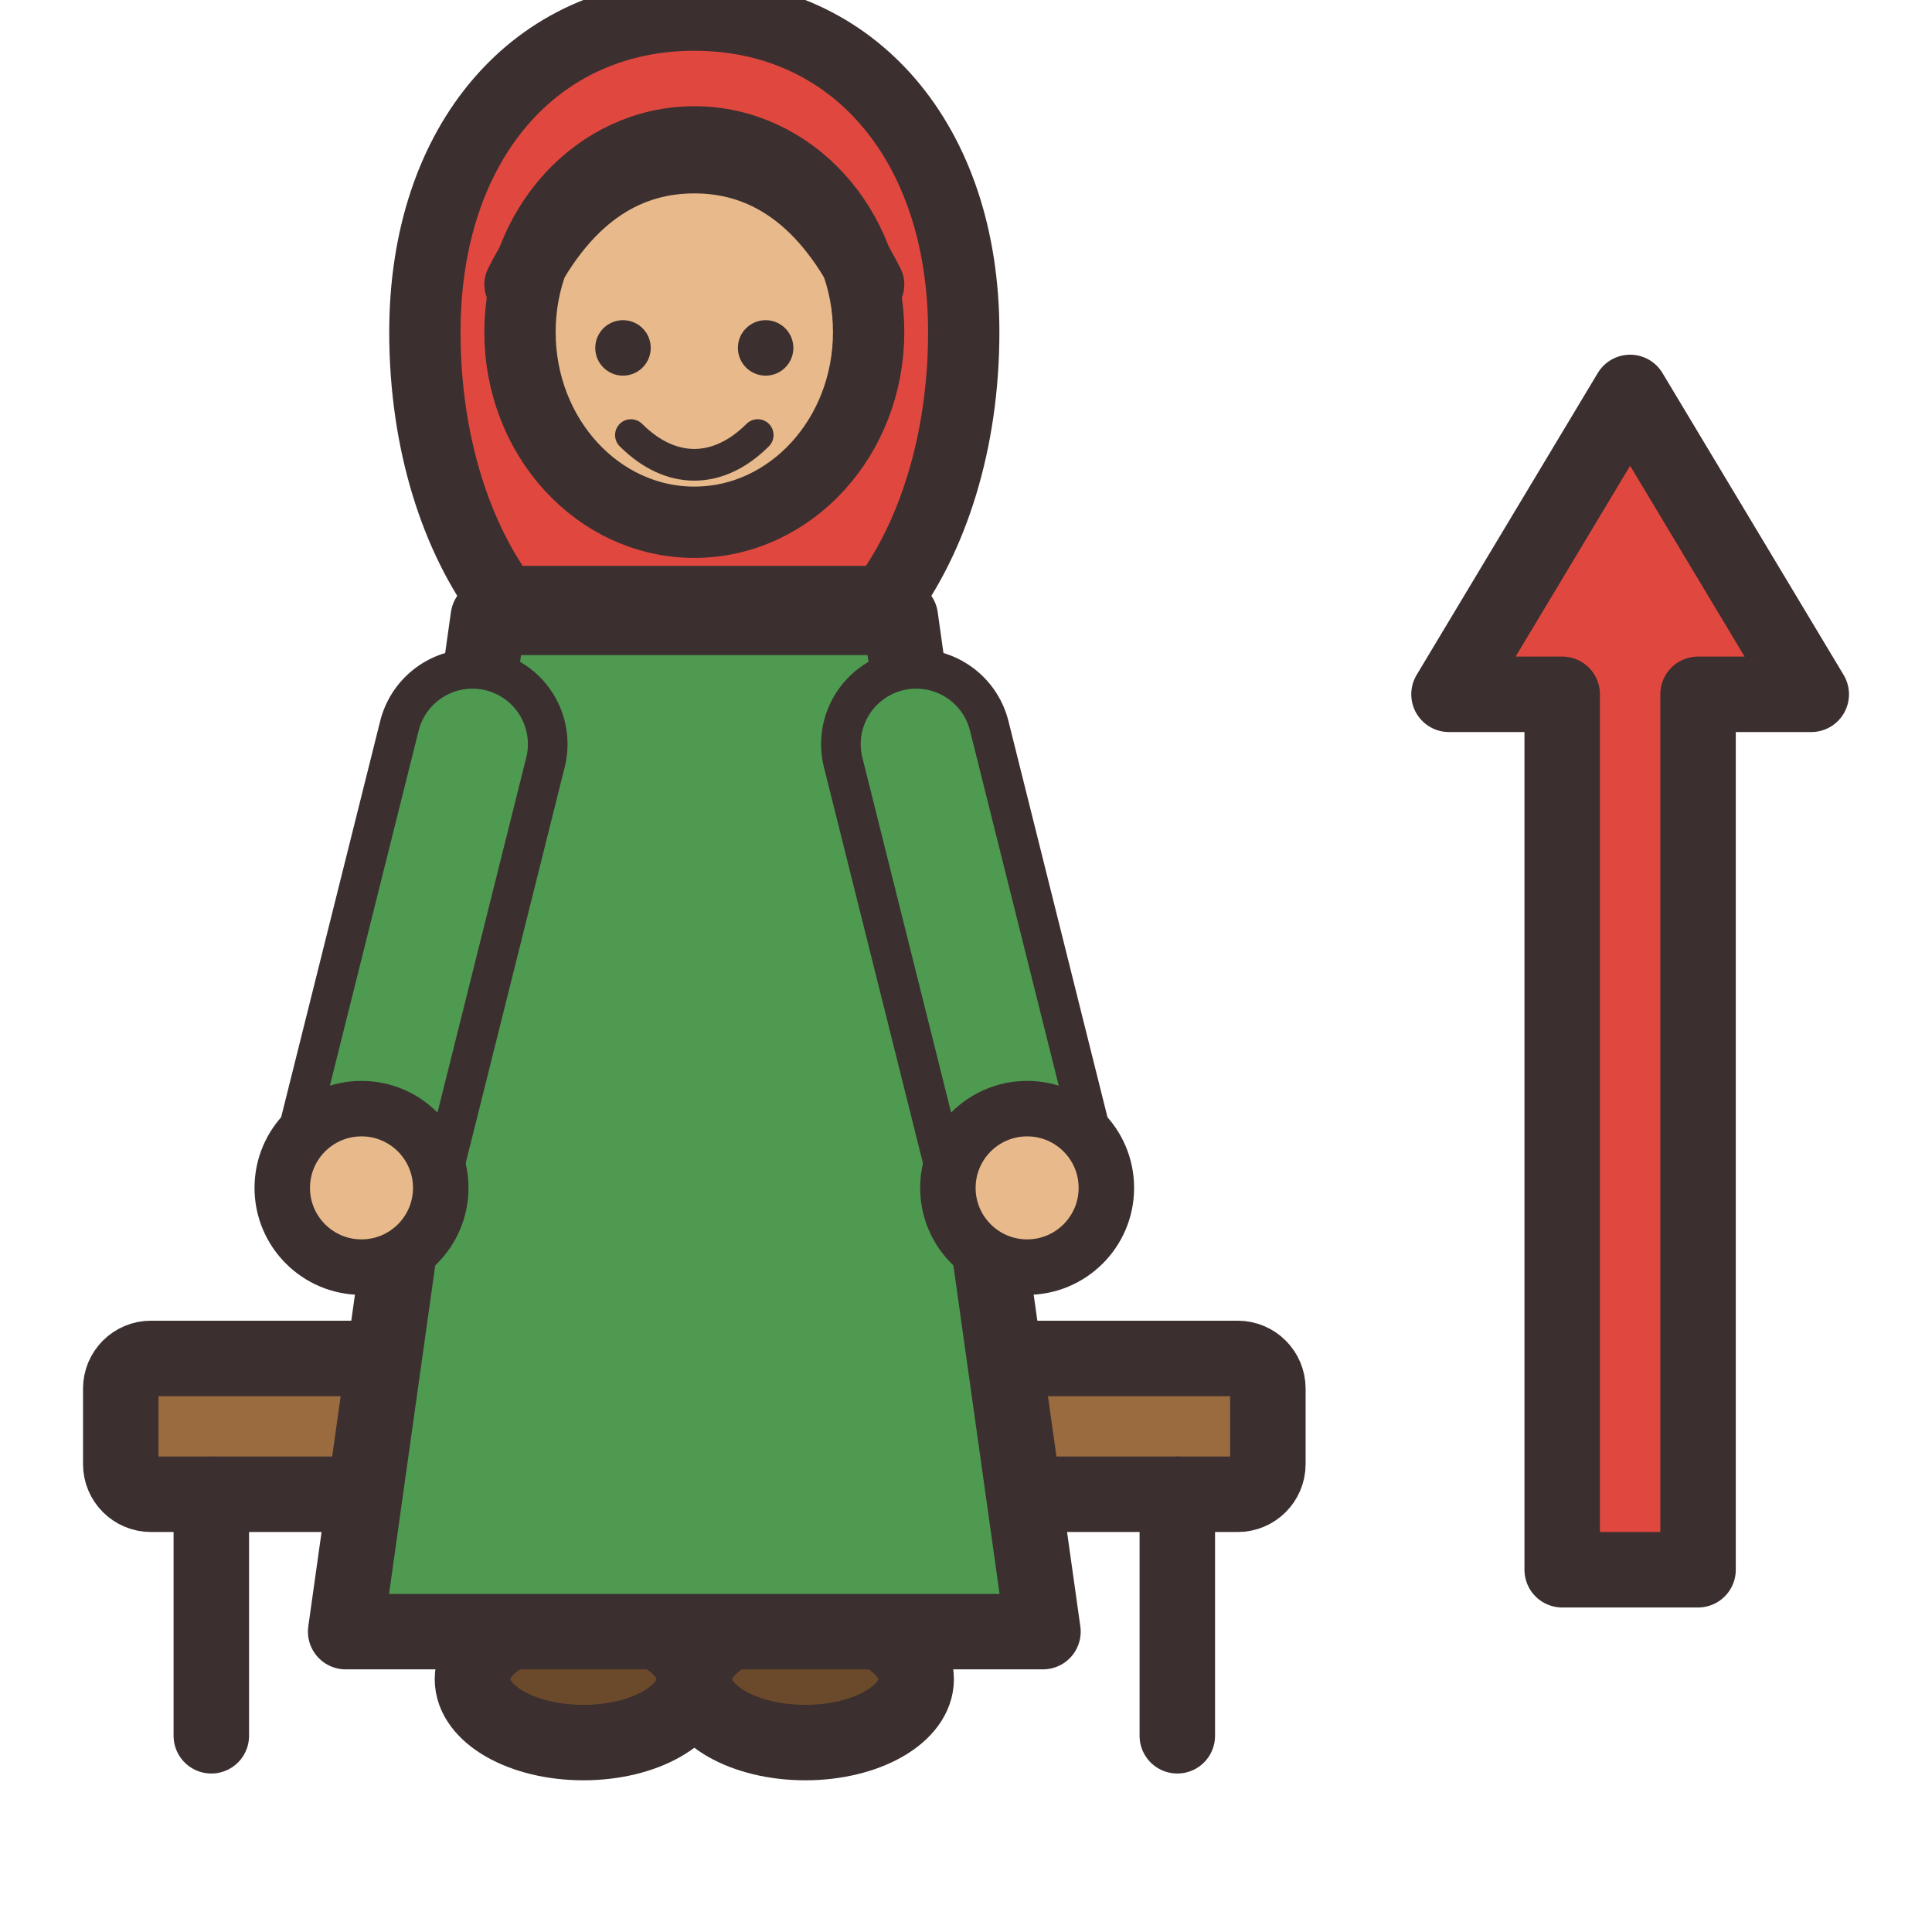
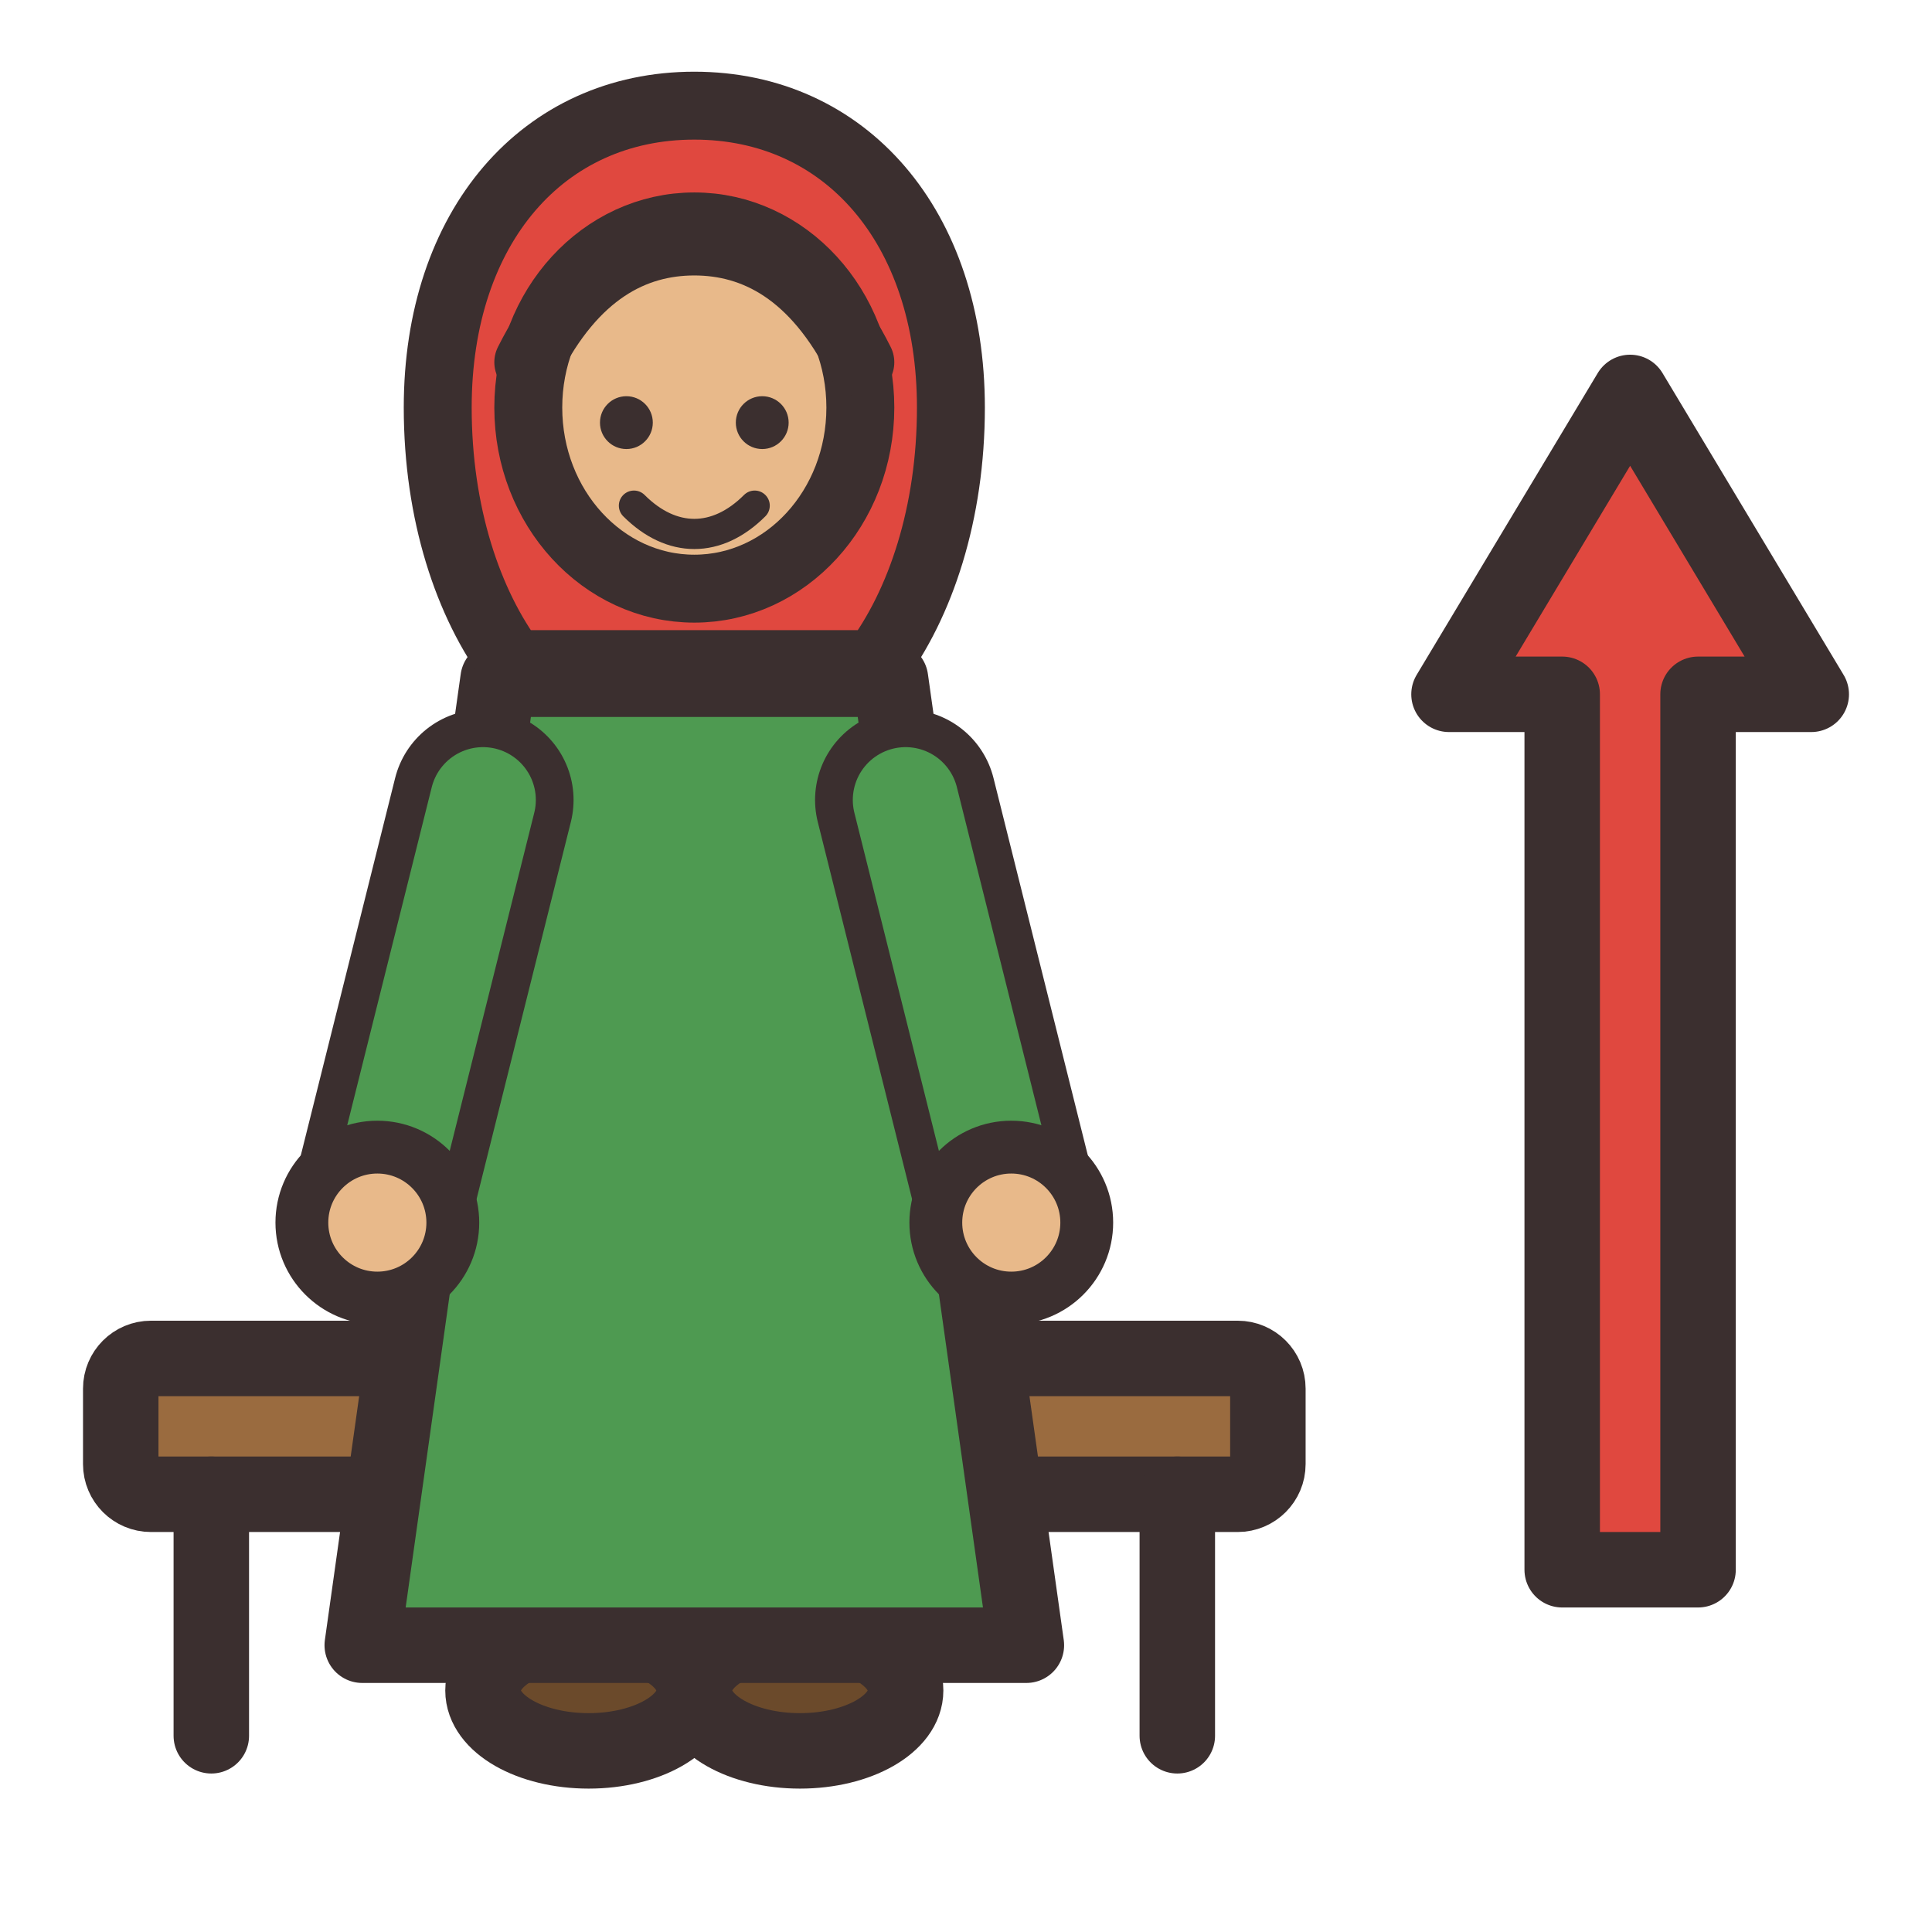
<svg xmlns="http://www.w3.org/2000/svg" viewBox="0 0 128 128">
  <g stroke="#3b2f2f" stroke-width="5" stroke-linejoin="round" stroke-linecap="round">
    <rect x="8" y="90" width="76" height="9" rx="2" fill="#9a6b3f" />
    <path d="M14 99v16M78 99v16" fill="none" />
-     <g transform="translate(46 22) scale(1.05)" stroke-width="4.76">
+     <g transform="translate(46 27)" stroke-width="5">
      <ellipse cx="-7" cy="85" rx="7" ry="4" fill="#6b4a2b" />
      <ellipse cx="7" cy="85" rx="7" ry="4" fill="#6b4a2b" />
      <path d="M-13 18L-22 82H22L13 18z" fill="#4e9a51" />
      <path d="M-14 26 L-21 54" fill="none" stroke-width="12" />
      <path d="M-14 26 L-21 54" fill="none" stroke="#4e9a51" stroke-width="7" />
      <circle cx="-21" cy="54" r="5" fill="#e8b98a" stroke-width="3.5" />
      <path d="M14 26 L21 54" fill="none" stroke-width="12" />
      <path d="M14 26 L21 54" fill="none" stroke="#4e9a51" stroke-width="7" />
      <circle cx="21" cy="54" r="5" fill="#e8b98a" stroke-width="3.5" />
      <g transform="scale(.5)" stroke-width="9.00">
        <path d="M-34 0c0-24 14-40 34-40s34 16 34 40c0 14-4 26-10 34H-24c-6-8-10-20-10-34z" fill="#e0483f" />
        <ellipse cx="0" cy="0" rx="22" ry="24" fill="#e8b98a" />
        <path d="M-22 -6c6-12 14-16 22-16s16 4 22 16" fill="none" />
        <circle cx="-9" cy="2" r="3.5" fill="#3b2f2f" stroke="none" />
        <circle cx="9" cy="2" r="3.5" fill="#3b2f2f" stroke="none" />
        <path d="M-8 13c5 5 11 5 16 0" fill="none" stroke-width="4" />
      </g>
    </g>
    <path d="M112.5 104.0L112.5 46.0L120.0 46.0L108.0 26.0L96.0 46.0L103.5 46.0L103.5 104.0z" fill="#e0483f" />
  </g>
</svg>
